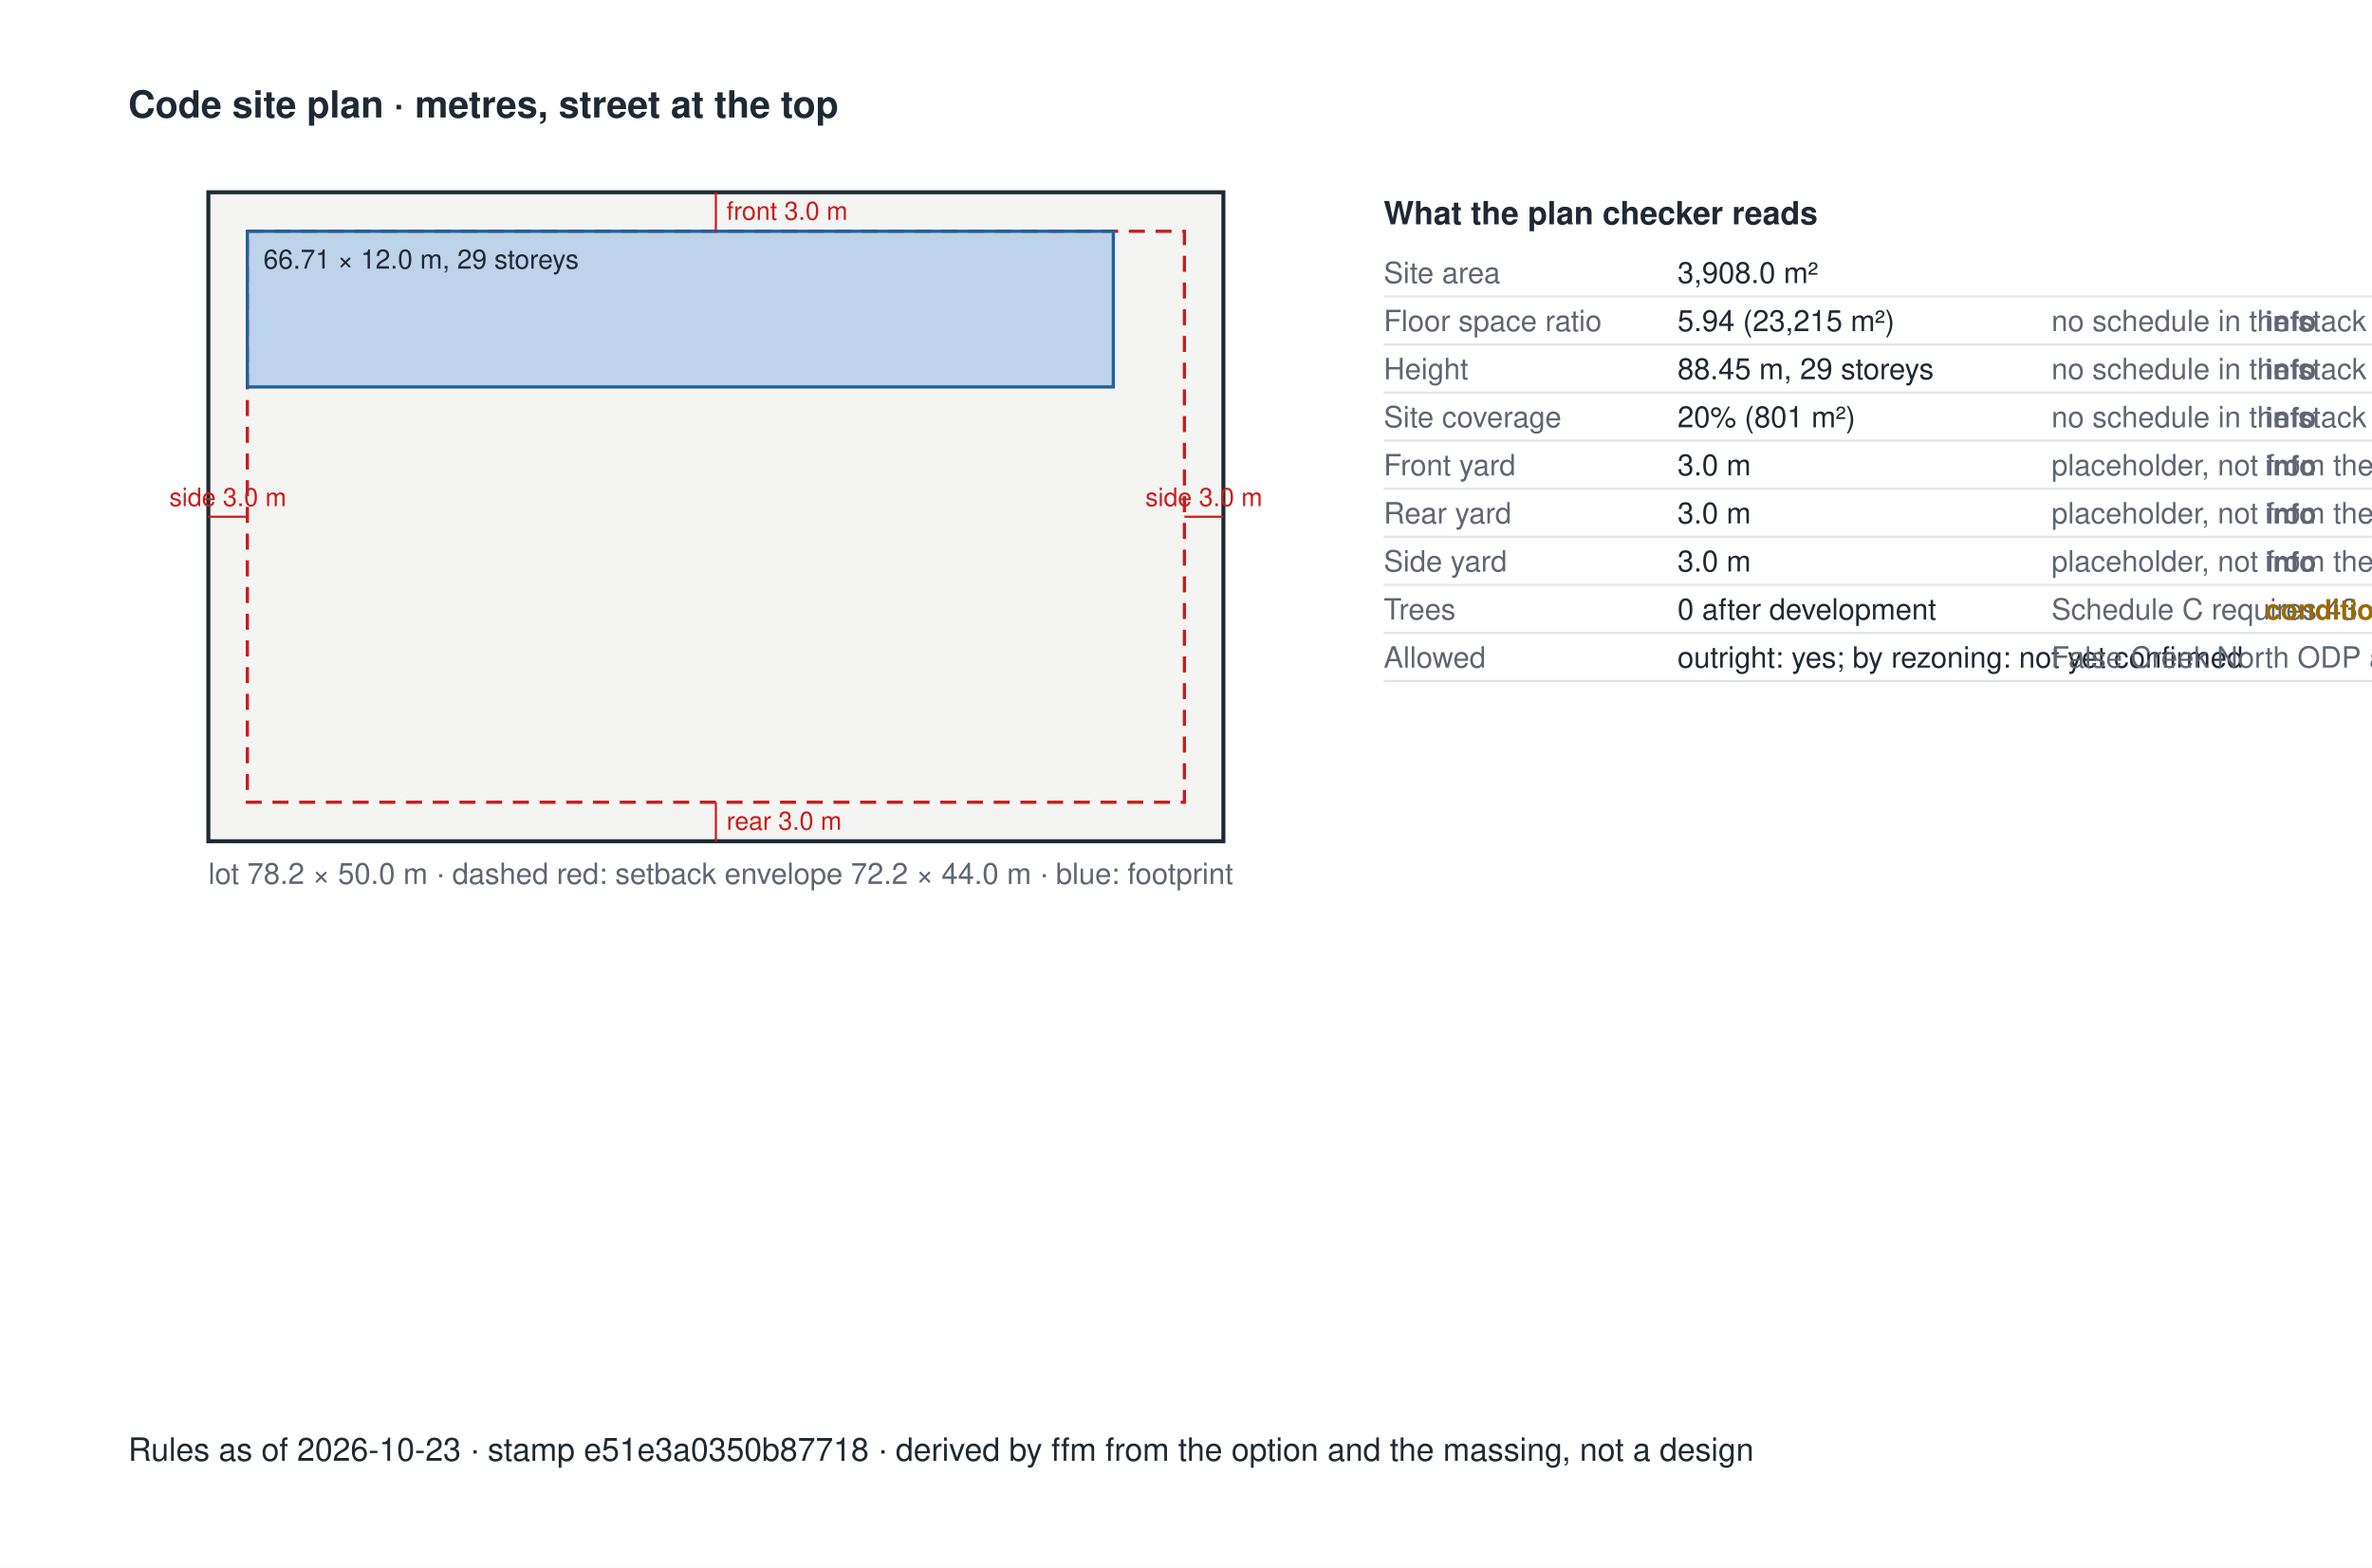
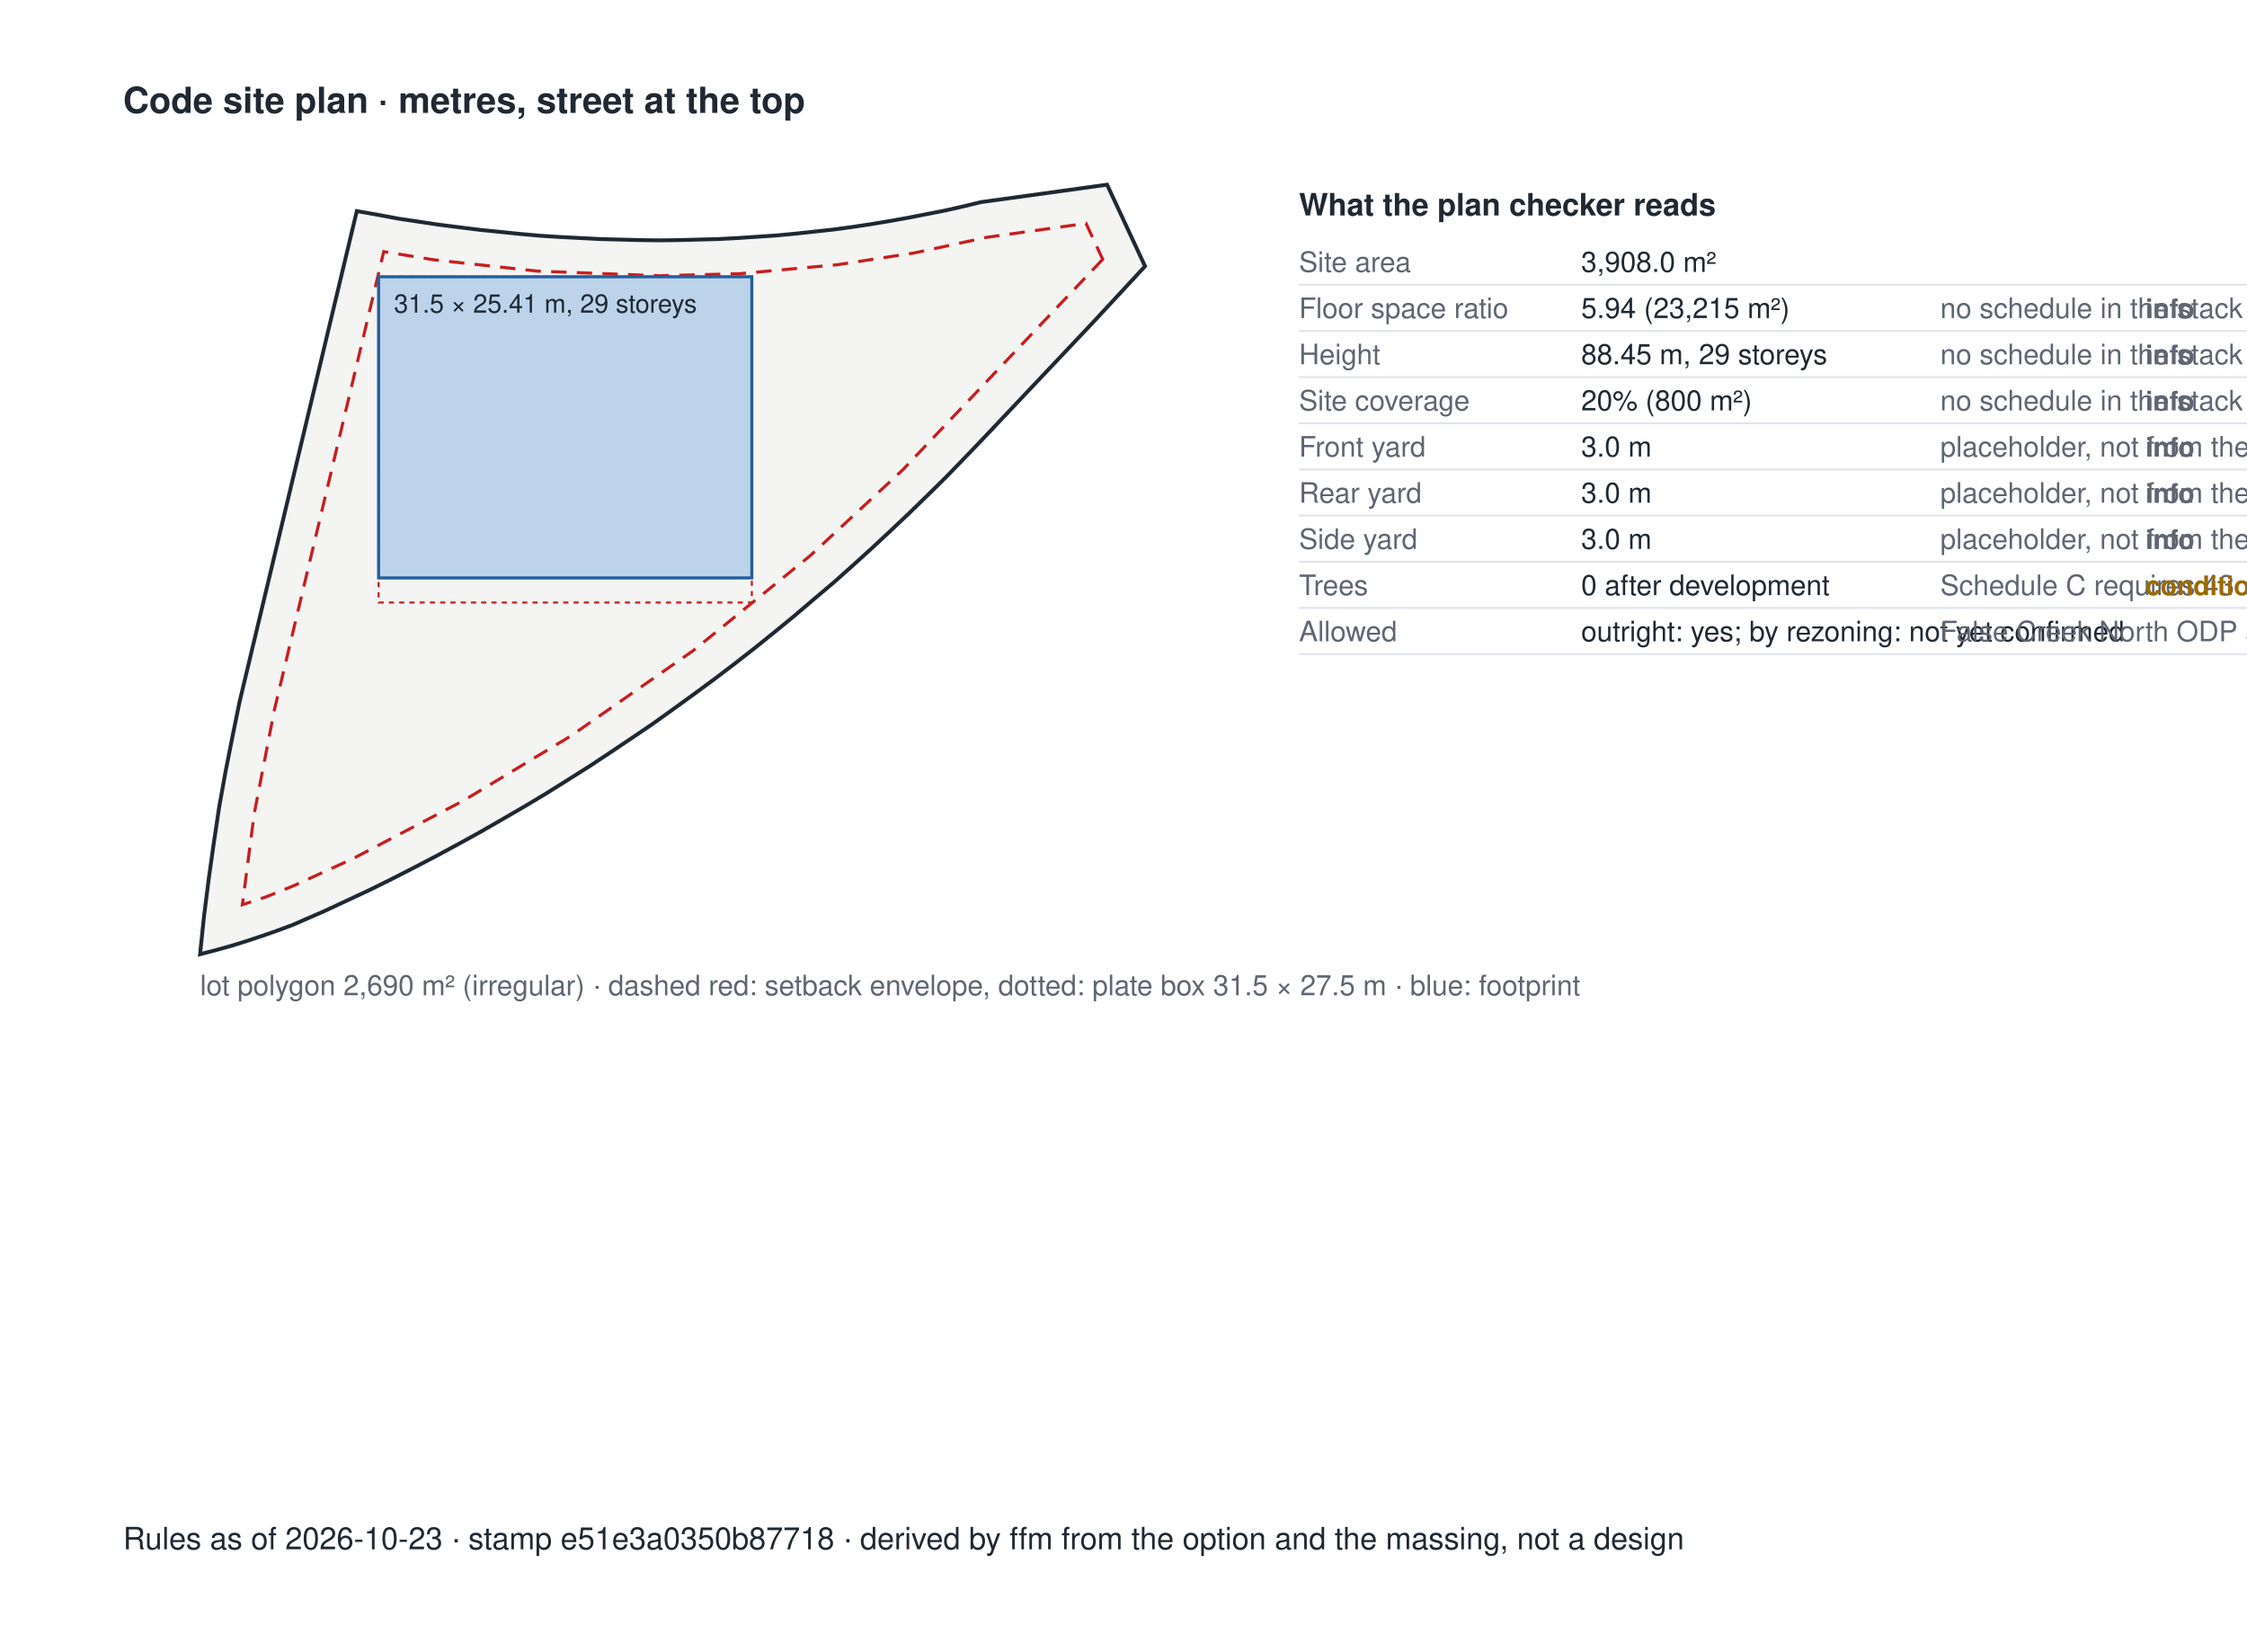
- <svg xmlns="http://www.w3.org/2000/svg" width="888" height="587" viewBox="0 0 888 587" font-family="IBM Plex Sans, Helvetica, Arial, sans-serif" font-size="12" fill="#1f2933" role="img" aria-label="Code site plan">
+ <svg xmlns="http://www.w3.org/2000/svg" width="876" height="644" viewBox="0 0 876 644" font-family="IBM Plex Sans, Helvetica, Arial, sans-serif" font-size="12" fill="#1f2933" role="img" aria-label="Code site plan">
  <rect width="100%" height="100%" fill="#ffffff" />
  <text x="48" y="44" font-size="14" font-weight="600">Code site plan · metres, street at the top</text>
-   <rect x="78" y="72" width="380.0" height="243.0" fill="#f4f4f2" stroke="#1f2933" stroke-width="1.5" />
-   <rect x="92.6" y="86.6" width="350.8" height="213.8" fill="none" stroke="#c81e1e" stroke-width="1.2" stroke-dasharray="6 4" />
-   <rect x="92.6" y="86.6" width="324.2" height="58.3" fill="#8fb8e3" fill-opacity="0.55" stroke="#245f9c" stroke-width="1.2" />
-   <text x="98.6" y="100.6" font-size="10" fill="#1f2933">66.71 × 12.0 m, 29 storeys</text>
-   <line x1="268.0" y1="72.0" x2="268.0" y2="86.6" stroke="#c81e1e" stroke-width="0.8" />
-   <text x="272.0" y="82.3" font-size="9.5" fill="#c81e1e">front 3.0 m</text>
-   <line x1="268.0" y1="300.4" x2="268.0" y2="315.0" stroke="#c81e1e" stroke-width="0.8" />
-   <text x="272.0" y="310.7" font-size="9.5" fill="#c81e1e">rear 3.0 m</text>
-   <line x1="78.0" y1="193.5" x2="92.6" y2="193.5" stroke="#c81e1e" stroke-width="0.8" />
-   <text x="85.3" y="189.5" font-size="9.5" text-anchor="middle" fill="#c81e1e">side 3.0 m</text>
-   <line x1="443.4" y1="193.5" x2="458.0" y2="193.5" stroke="#c81e1e" stroke-width="0.8" />
-   <text x="450.7" y="189.5" font-size="9.5" text-anchor="middle" fill="#c81e1e">side 3.0 m</text>
-   <text x="78" y="331.0" font-size="11" fill="#5f6672">lot 78.2 × 50.0 m · dashed red: setback envelope 72.2 × 44.0 m · blue: footprint</text>
-   <text x="518.0" y="84" font-size="12" font-weight="600">What the plan checker reads</text>
-   <line x1="518.0" y1="111" x2="898.0" y2="111" stroke="#e1e5ea" stroke-width="0.8" />
-   <text x="518.0" y="106" font-size="11" fill="#5f6672">Site area</text>
-   <text x="628.0" y="106" font-size="11">3,908.0 m²</text>
-   <text x="768.0" y="106" font-size="11" fill="#5f6672" />
-   <line x1="518.0" y1="129" x2="898.0" y2="129" stroke="#e1e5ea" stroke-width="0.8" />
-   <text x="518.0" y="124" font-size="11" fill="#5f6672">Floor space ratio</text>
-   <text x="628.0" y="124" font-size="11">5.94 (23,215 m²)</text>
-   <text x="768.0" y="124" font-size="11" fill="#5f6672">no schedule in the stack</text>
-   <text x="848.0" y="124" font-size="10.5" font-weight="600" fill="#5f6672">info</text>
-   <line x1="518.0" y1="147" x2="898.0" y2="147" stroke="#e1e5ea" stroke-width="0.8" />
-   <text x="518.0" y="142" font-size="11" fill="#5f6672">Height</text>
-   <text x="628.0" y="142" font-size="11">88.45 m, 29 storeys</text>
-   <text x="768.0" y="142" font-size="11" fill="#5f6672">no schedule in the stack</text>
-   <text x="848.0" y="142" font-size="10.5" font-weight="600" fill="#5f6672">info</text>
-   <line x1="518.0" y1="165" x2="898.0" y2="165" stroke="#e1e5ea" stroke-width="0.8" />
-   <text x="518.0" y="160" font-size="11" fill="#5f6672">Site coverage</text>
-   <text x="628.0" y="160" font-size="11">20% (801 m²)</text>
-   <text x="768.0" y="160" font-size="11" fill="#5f6672">no schedule in the stack</text>
-   <text x="848.0" y="160" font-size="10.5" font-weight="600" fill="#5f6672">info</text>
-   <line x1="518.0" y1="183" x2="898.0" y2="183" stroke="#e1e5ea" stroke-width="0.8" />
-   <text x="518.0" y="178" font-size="11" fill="#5f6672">Front yard</text>
-   <text x="628.0" y="178" font-size="11">3.0 m</text>
-   <text x="768.0" y="178" font-size="11" fill="#5f6672">placeholder, not from the schedule</text>
-   <text x="848.0" y="178" font-size="10.5" font-weight="600" fill="#5f6672">info</text>
-   <line x1="518.0" y1="201" x2="898.0" y2="201" stroke="#e1e5ea" stroke-width="0.8" />
-   <text x="518.0" y="196" font-size="11" fill="#5f6672">Rear yard</text>
-   <text x="628.0" y="196" font-size="11">3.0 m</text>
-   <text x="768.0" y="196" font-size="11" fill="#5f6672">placeholder, not from the schedule</text>
-   <text x="848.0" y="196" font-size="10.5" font-weight="600" fill="#5f6672">info</text>
-   <line x1="518.0" y1="219" x2="898.0" y2="219" stroke="#e1e5ea" stroke-width="0.8" />
-   <text x="518.0" y="214" font-size="11" fill="#5f6672">Side yard</text>
-   <text x="628.0" y="214" font-size="11">3.0 m</text>
-   <text x="768.0" y="214" font-size="11" fill="#5f6672">placeholder, not from the schedule</text>
-   <text x="848.0" y="214" font-size="10.5" font-weight="600" fill="#5f6672">info</text>
-   <line x1="518.0" y1="237" x2="898.0" y2="237" stroke="#e1e5ea" stroke-width="0.8" />
-   <text x="518.0" y="232" font-size="11" fill="#5f6672">Trees</text>
-   <text x="628.0" y="232" font-size="11">0 after development</text>
-   <text x="768.0" y="232" font-size="11" fill="#5f6672">Schedule C requires 43</text>
-   <text x="848.0" y="232" font-size="10.5" font-weight="600" fill="#9a6b00">conditional</text>
-   <line x1="518.0" y1="255" x2="898.0" y2="255" stroke="#e1e5ea" stroke-width="0.8" />
-   <text x="518.0" y="250" font-size="11" fill="#5f6672">Allowed</text>
-   <text x="628.0" y="250" font-size="11">outright: yes; by rezoning: not yet confirmed</text>
-   <text x="768.0" y="250" font-size="11" fill="#5f6672">False Creek North ODP and CD-1 amendments approved after the 13 Jul 2023 public hearing; development permit through the SHORT program</text>
-   <text x="48.0" y="547.0" fill="#1f2933">Rules as of 2026-10-23 · stamp e51e3a0350b87718 · derived by ffm from the option and the massing, not a design</text>
+   <polygon points="446.4,103.8 426.0,125.8 382.7,171.6 375.7,178.9 368.7,186.1 361.6,193.1 354.4,200.1 347.1,207.0 339.8,213.8 332.4,220.5 325.0,227.1 317.4,233.5 309.8,240.0 302.1,246.3 294.4,252.5 286.6,258.6 278.7,264.6 270.7,270.5 262.7,276.3 254.6,282.1 246.5,287.6 238.3,293.1 230.0,298.6 221.6,303.9 213.3,309.1 204.8,314.2 196.2,319.2 187.7,324.1 179.0,328.9 170.3,333.6 161.5,338.2 152.7,342.7 143.8,347.1 134.8,351.3 125.8,355.5 120.0,358.0 114.3,360.5 108.4,362.7 102.4,364.8 96.4,366.8 90.3,368.7 84.2,370.4 78.0,372.0 79.5,357.5 81.3,343.2 83.3,329.0 85.4,314.9 87.9,301.0 90.6,287.3 93.4,273.6 96.6,260.2 139.1,82.3 147.1,83.7 155.1,85.2 163.1,86.4 171.1,87.6 179.0,88.6 187.0,89.6 194.9,90.4 202.7,91.2 210.6,91.9 218.4,92.4 226.2,92.8 234.1,93.2 241.8,93.4 249.5,93.6 257.1,93.7 264.8,93.6 272.4,93.4 280.0,93.2 287.6,92.8 295.1,92.3 302.6,91.8 310.0,91.1 317.4,90.3 324.8,89.5 332.2,88.5 339.5,87.4 346.7,86.2 354.0,84.9 361.1,83.5 368.3,82.1 375.4,80.5 382.4,78.8 431.6,72.0" fill="#f4f4f2" stroke="#1f2933" stroke-width="1.5" />
+   <polygon points="429.9,101.1 351.8,183.3 315.9,216.6 270.3,253.6 222.4,287.0 180.9,312.0 137.7,334.7 114.5,345.3 103.6,349.7 94.5,352.7 99.1,317.2 107.0,276.6 149.6,98.1 169.2,101.3 209.6,105.7 257.1,107.5 288.4,106.7 326.5,103.2 356.5,98.6 384.8,92.5 423.4,87.1" fill="none" stroke="#c81e1e" stroke-width="1.2" stroke-dasharray="6 4" />
+   <rect x="147.6" y="107.9" width="145.5" height="127.0" fill="none" stroke="#c81e1e" stroke-width="0.8" stroke-dasharray="2 2" />
+   <rect x="147.6" y="107.9" width="145.5" height="117.4" fill="#8fb8e3" fill-opacity="0.55" stroke="#245f9c" stroke-width="1.2" />
+   <text x="153.6" y="121.9" font-size="10" fill="#1f2933">31.5 × 25.41 m, 29 storeys</text>
+   <text x="78" y="388.0" font-size="11" fill="#5f6672">lot polygon 2,690 m² (irregular) · dashed red: setback envelope, dotted: plate box 31.5 × 27.5 m · blue: footprint</text>
+   <text x="506.417" y="84" font-size="12" font-weight="600">What the plan checker reads</text>
+   <line x1="506.417" y1="111" x2="886.417" y2="111" stroke="#e1e5ea" stroke-width="0.8" />
+   <text x="506.417" y="106" font-size="11" fill="#5f6672">Site area</text>
+   <text x="616.417" y="106" font-size="11">3,908.0 m²</text>
+   <text x="756.417" y="106" font-size="11" fill="#5f6672" />
+   <line x1="506.417" y1="129" x2="886.417" y2="129" stroke="#e1e5ea" stroke-width="0.8" />
+   <text x="506.417" y="124" font-size="11" fill="#5f6672">Floor space ratio</text>
+   <text x="616.417" y="124" font-size="11">5.94 (23,215 m²)</text>
+   <text x="756.417" y="124" font-size="11" fill="#5f6672">no schedule in the stack</text>
+   <text x="836.417" y="124" font-size="10.5" font-weight="600" fill="#5f6672">info</text>
+   <line x1="506.417" y1="147" x2="886.417" y2="147" stroke="#e1e5ea" stroke-width="0.8" />
+   <text x="506.417" y="142" font-size="11" fill="#5f6672">Height</text>
+   <text x="616.417" y="142" font-size="11">88.45 m, 29 storeys</text>
+   <text x="756.417" y="142" font-size="11" fill="#5f6672">no schedule in the stack</text>
+   <text x="836.417" y="142" font-size="10.5" font-weight="600" fill="#5f6672">info</text>
+   <line x1="506.417" y1="165" x2="886.417" y2="165" stroke="#e1e5ea" stroke-width="0.8" />
+   <text x="506.417" y="160" font-size="11" fill="#5f6672">Site coverage</text>
+   <text x="616.417" y="160" font-size="11">20% (800 m²)</text>
+   <text x="756.417" y="160" font-size="11" fill="#5f6672">no schedule in the stack</text>
+   <text x="836.417" y="160" font-size="10.5" font-weight="600" fill="#5f6672">info</text>
+   <line x1="506.417" y1="183" x2="886.417" y2="183" stroke="#e1e5ea" stroke-width="0.8" />
+   <text x="506.417" y="178" font-size="11" fill="#5f6672">Front yard</text>
+   <text x="616.417" y="178" font-size="11">3.0 m</text>
+   <text x="756.417" y="178" font-size="11" fill="#5f6672">placeholder, not from the schedule</text>
+   <text x="836.417" y="178" font-size="10.5" font-weight="600" fill="#5f6672">info</text>
+   <line x1="506.417" y1="201" x2="886.417" y2="201" stroke="#e1e5ea" stroke-width="0.8" />
+   <text x="506.417" y="196" font-size="11" fill="#5f6672">Rear yard</text>
+   <text x="616.417" y="196" font-size="11">3.0 m</text>
+   <text x="756.417" y="196" font-size="11" fill="#5f6672">placeholder, not from the schedule</text>
+   <text x="836.417" y="196" font-size="10.5" font-weight="600" fill="#5f6672">info</text>
+   <line x1="506.417" y1="219" x2="886.417" y2="219" stroke="#e1e5ea" stroke-width="0.8" />
+   <text x="506.417" y="214" font-size="11" fill="#5f6672">Side yard</text>
+   <text x="616.417" y="214" font-size="11">3.0 m</text>
+   <text x="756.417" y="214" font-size="11" fill="#5f6672">placeholder, not from the schedule</text>
+   <text x="836.417" y="214" font-size="10.5" font-weight="600" fill="#5f6672">info</text>
+   <line x1="506.417" y1="237" x2="886.417" y2="237" stroke="#e1e5ea" stroke-width="0.8" />
+   <text x="506.417" y="232" font-size="11" fill="#5f6672">Trees</text>
+   <text x="616.417" y="232" font-size="11">0 after development</text>
+   <text x="756.417" y="232" font-size="11" fill="#5f6672">Schedule C requires 43</text>
+   <text x="836.417" y="232" font-size="10.5" font-weight="600" fill="#9a6b00">conditional</text>
+   <line x1="506.417" y1="255" x2="886.417" y2="255" stroke="#e1e5ea" stroke-width="0.8" />
+   <text x="506.417" y="250" font-size="11" fill="#5f6672">Allowed</text>
+   <text x="616.417" y="250" font-size="11">outright: yes; by rezoning: not yet confirmed</text>
+   <text x="756.417" y="250" font-size="11" fill="#5f6672">False Creek North ODP and CD-1 amendments approved after the 13 Jul 2023 public hearing; development permit through the SHORT program</text>
+   <text x="48.0" y="604.0" fill="#1f2933">Rules as of 2026-10-23 · stamp e51e3a0350b87718 · derived by ffm from the option and the massing, not a design</text>
</svg>
